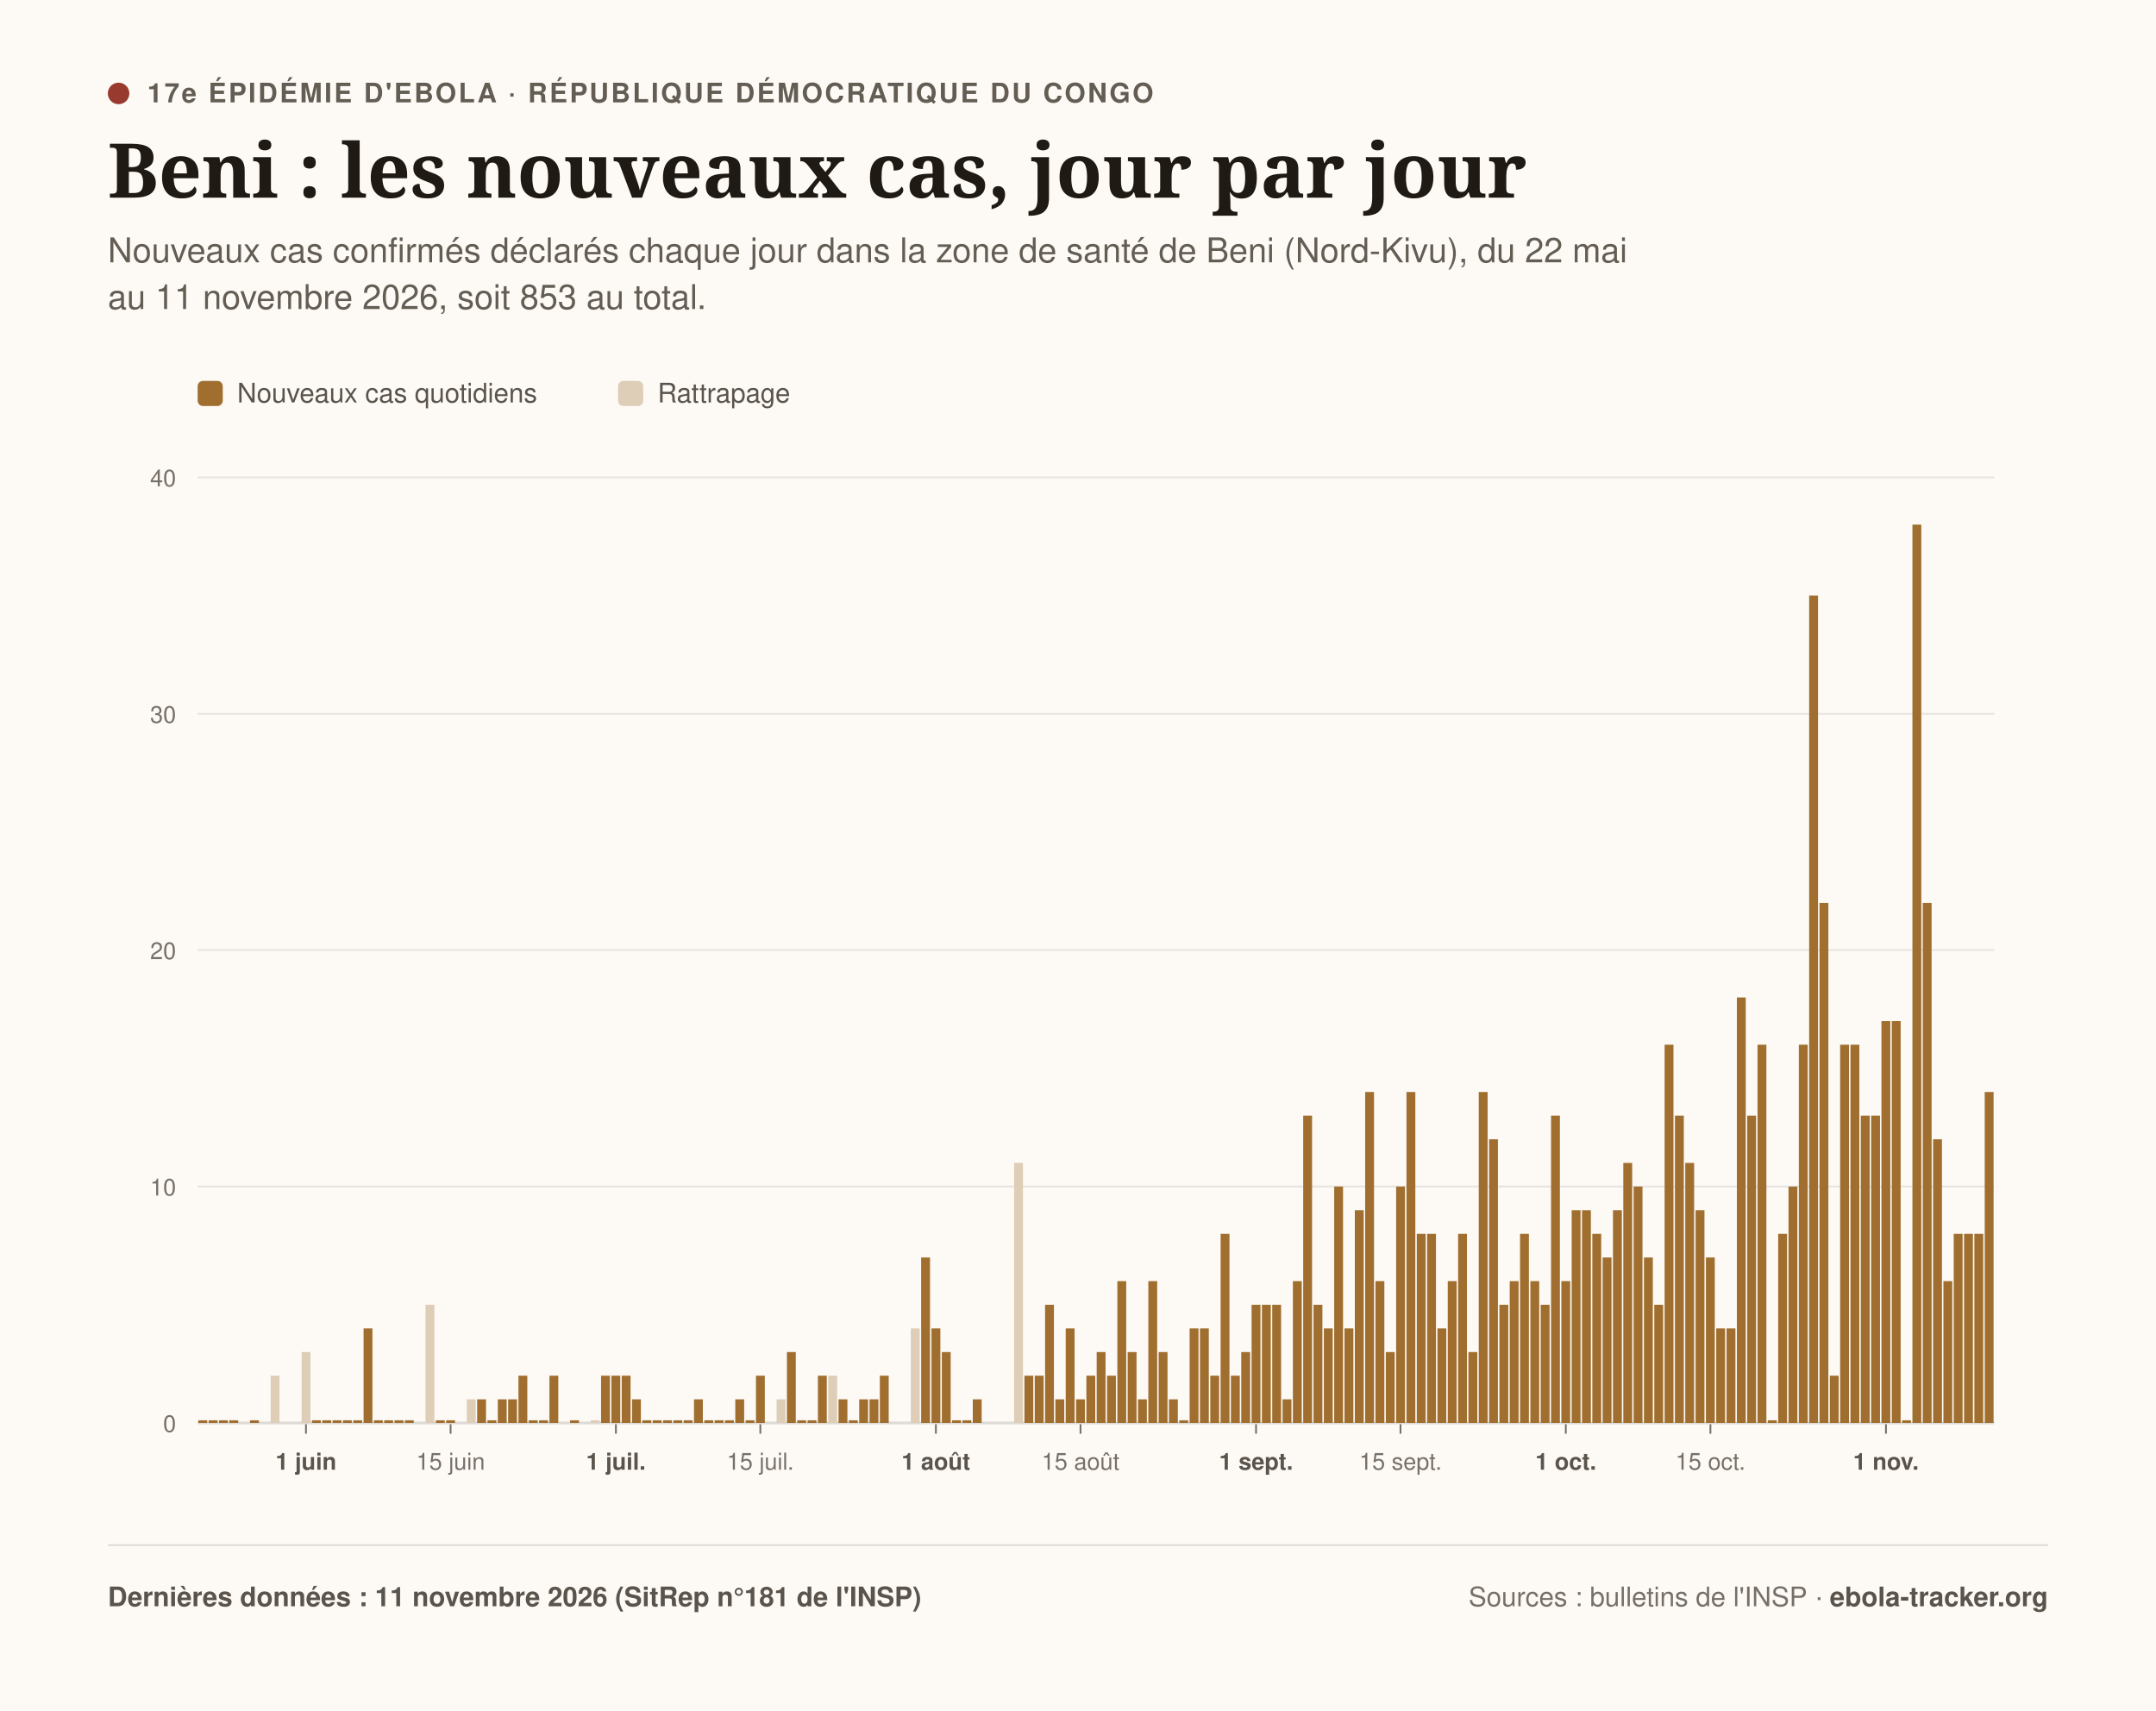
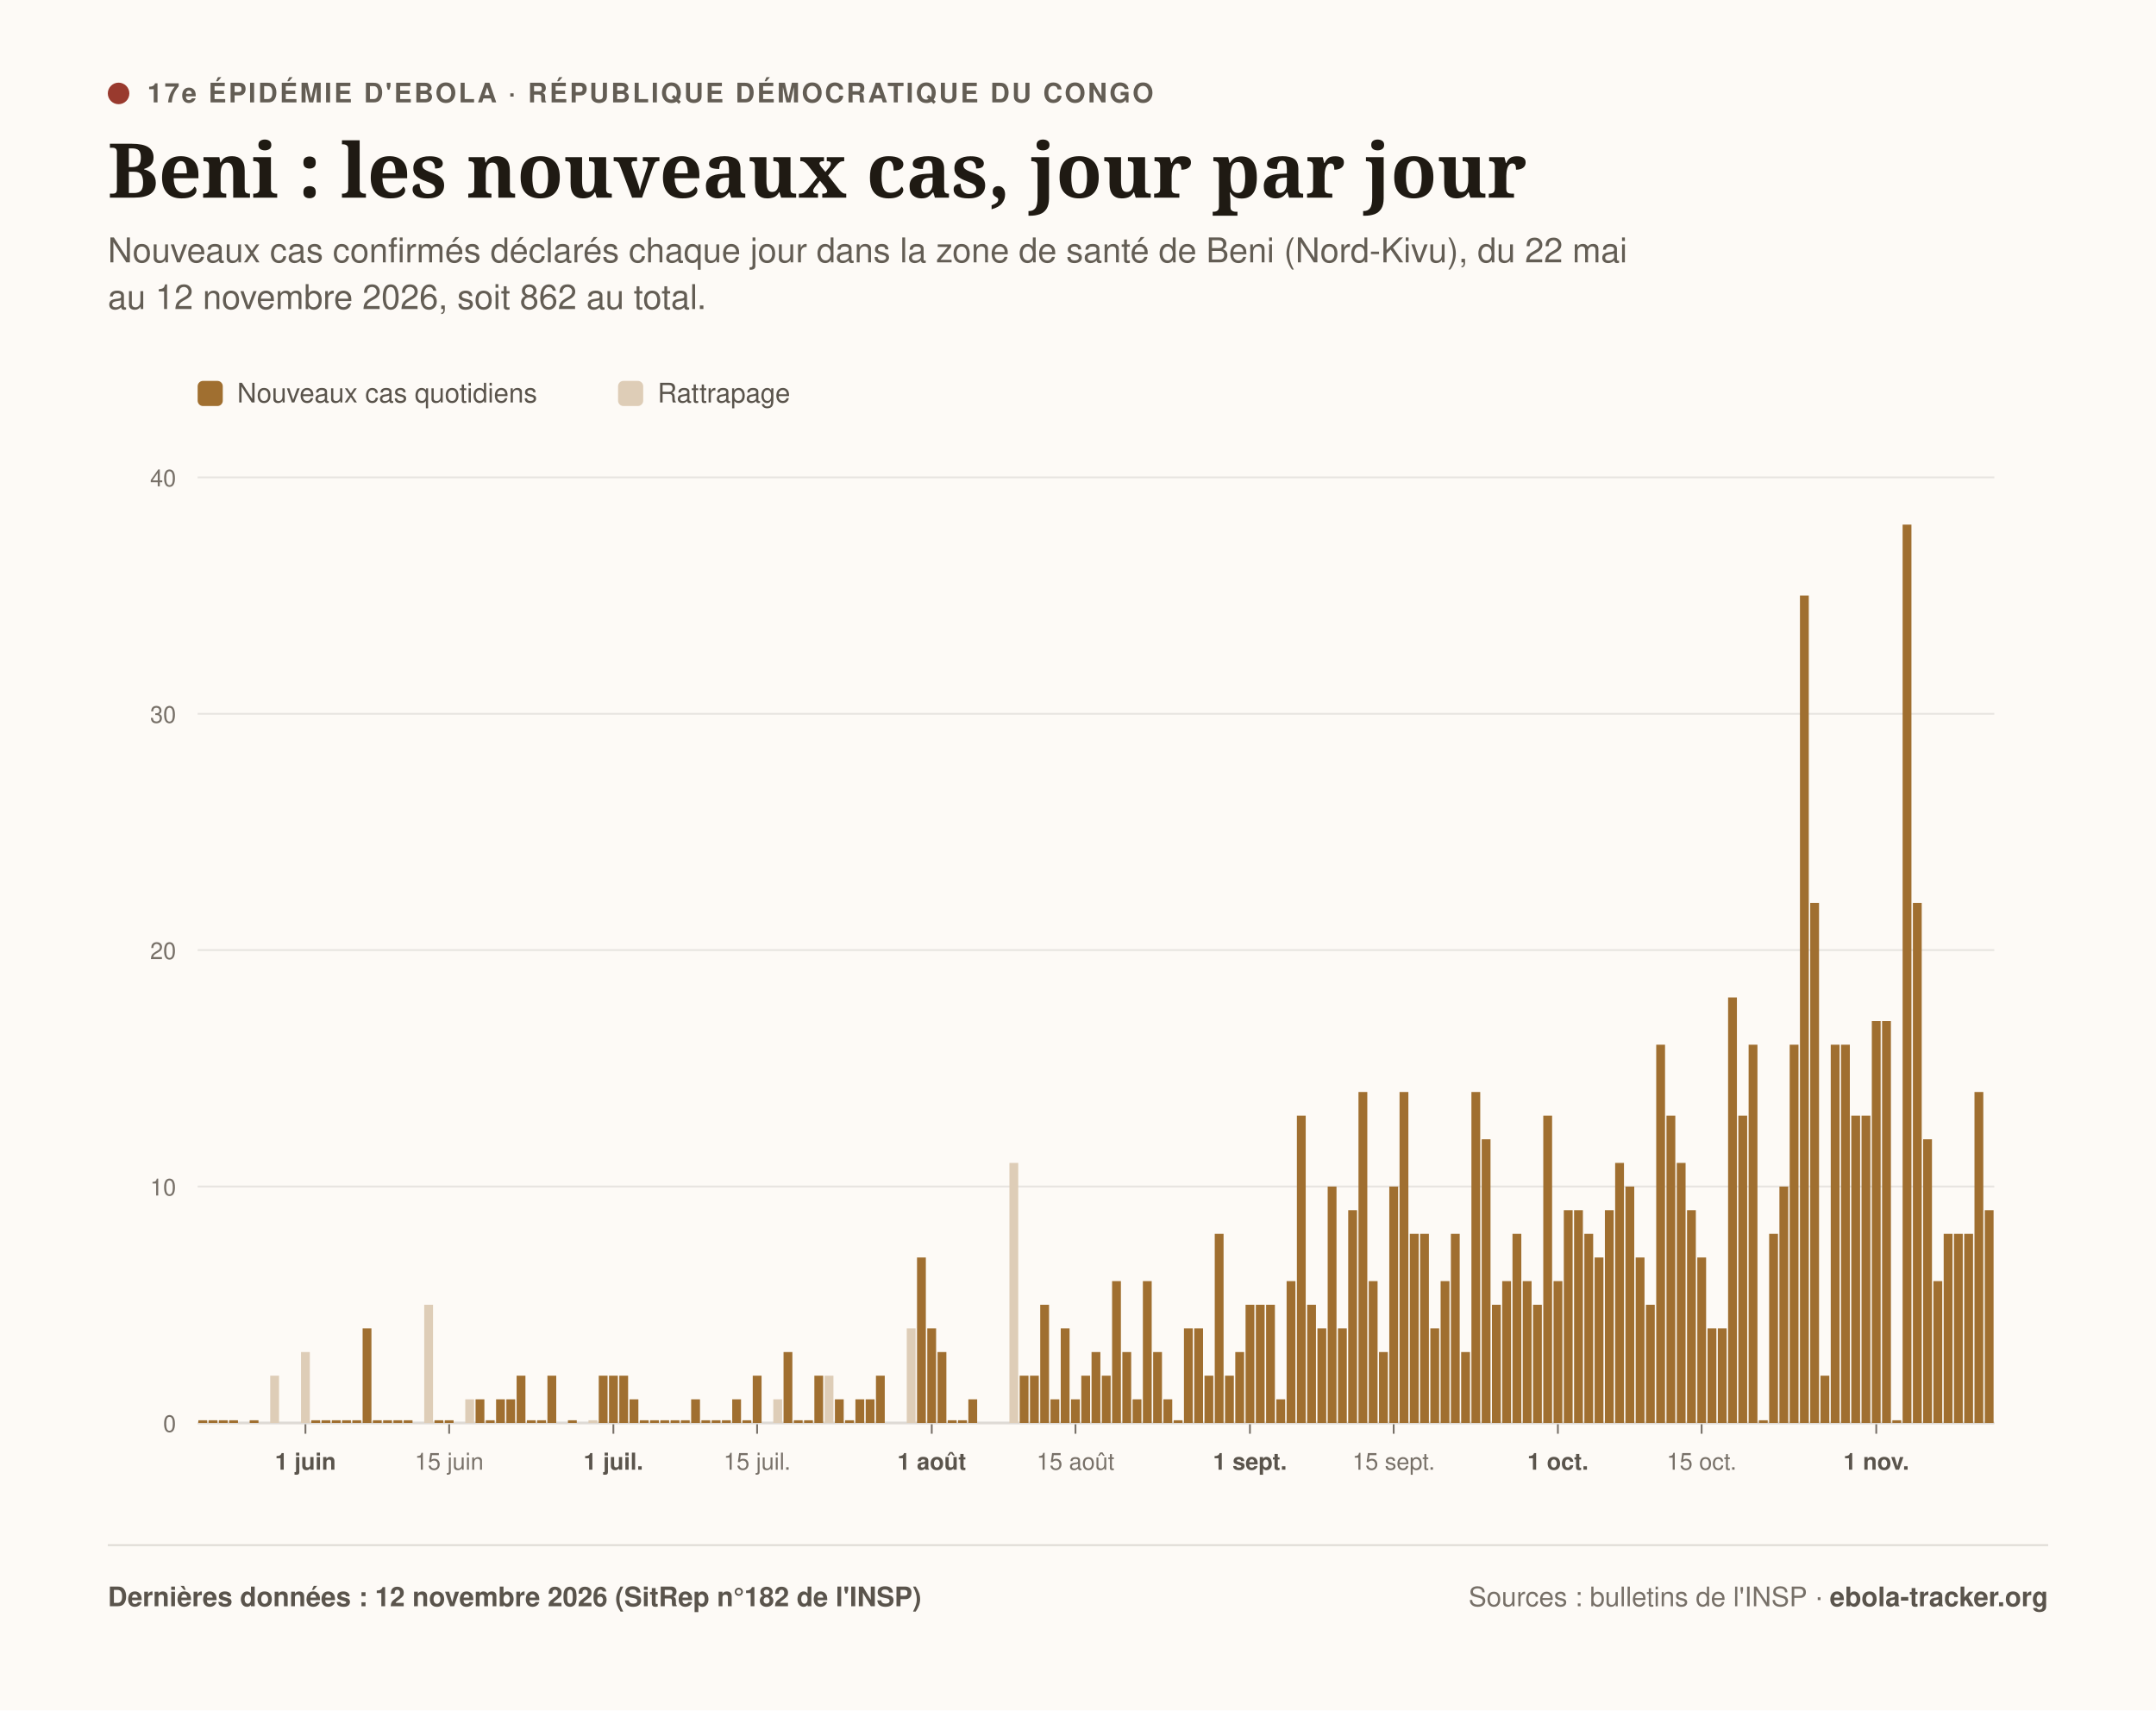
- <svg xmlns="http://www.w3.org/2000/svg" viewBox="0 0 1200 952" role="img" aria-label="Beni : les nouveaux cas, jour par jour. Nouveaux cas confirmés déclarés chaque jour dans la zone de santé de Beni (Nord-Kivu), du 22 mai au 11 novembre 2026, soit 853 au total.">
+ <svg xmlns="http://www.w3.org/2000/svg" viewBox="0 0 1200 952" role="img" aria-label="Beni : les nouveaux cas, jour par jour. Nouveaux cas confirmés déclarés chaque jour dans la zone de santé de Beni (Nord-Kivu), du 22 mai au 12 novembre 2026, soit 862 au total.">
  <rect width="1200" height="952" fill="#FDFAF6" />
  <circle cx="66" cy="52" r="6" fill="#993A2E" />
  <text x="82.0" y="57.0" font-family="'Public Sans',Helvetica,Arial,sans-serif" font-size="15" font-weight="700" fill="#635D54" text-anchor="start" letter-spacing=".08em">17e ÉPIDÉMIE D'EBOLA · RÉPUBLIQUE DÉMOCRATIQUE DU CONGO</text>
  <text x="60.0" y="110.0" font-family="'Source Serif 4',Georgia,serif" font-size="42" font-weight="600" fill="#1F1A13" text-anchor="start">Beni : les nouveaux cas, jour par jour</text>
  <text x="60.0" y="146.0" font-family="'Public Sans',Helvetica,Arial,sans-serif" font-size="19" font-weight="400" fill="#635D54" text-anchor="start">Nouveaux cas confirmés déclarés chaque jour dans la zone de santé de Beni (Nord-Kivu), du 22 mai</text>
-   <text x="60.0" y="172.0" font-family="'Public Sans',Helvetica,Arial,sans-serif" font-size="19" font-weight="400" fill="#635D54" text-anchor="start">au 11 novembre 2026, soit 853 au total.</text>
+   <text x="60.0" y="172.0" font-family="'Public Sans',Helvetica,Arial,sans-serif" font-size="19" font-weight="400" fill="#635D54" text-anchor="start">au 12 novembre 2026, soit 862 au total.</text>
  <rect x="110" y="212" width="14" height="14" rx="3" fill="#A06F30" />
  <text x="132.0" y="224.0" font-family="'Public Sans',Helvetica,Arial,sans-serif" font-size="15" font-weight="400" fill="#5A544C" text-anchor="start">Nouveaux cas quotidiens</text>
  <rect x="344" y="212" width="14" height="14" rx="3" fill="#decdb7" />
  <text x="366.0" y="224.0" font-family="'Public Sans',Helvetica,Arial,sans-serif" font-size="15" font-weight="400" fill="#5A544C" text-anchor="start">Rattrapage</text>
  <line x1="110" x2="1110" y1="792.0" y2="792.0" stroke="#E7E4E0" />
  <text x="98.0" y="797.0" font-family="'Public Sans',Helvetica,Arial,sans-serif" font-size="13" font-weight="400" fill="#777068" text-anchor="end">0</text>
  <line x1="110" x2="1110" y1="660.4" y2="660.4" stroke="#E7E4E0" />
  <text x="98.0" y="665.4" font-family="'Public Sans',Helvetica,Arial,sans-serif" font-size="13" font-weight="400" fill="#777068" text-anchor="end">10</text>
  <line x1="110" x2="1110" y1="528.8" y2="528.8" stroke="#E7E4E0" />
  <text x="98.0" y="533.8" font-family="'Public Sans',Helvetica,Arial,sans-serif" font-size="13" font-weight="400" fill="#777068" text-anchor="end">20</text>
  <line x1="110" x2="1110" y1="397.3" y2="397.3" stroke="#E7E4E0" />
  <text x="98.0" y="402.3" font-family="'Public Sans',Helvetica,Arial,sans-serif" font-size="13" font-weight="400" fill="#777068" text-anchor="end">30</text>
  <line x1="110" x2="1110" y1="265.7" y2="265.7" stroke="#E7E4E0" />
  <text x="98.0" y="270.7" font-family="'Public Sans',Helvetica,Arial,sans-serif" font-size="13" font-weight="400" fill="#777068" text-anchor="end">40</text>
-   <line x1="170.3" x2="170.3" y1="792" y2="798" stroke="#777068" />
-   <text x="170.3" y="818.0" font-family="'Public Sans',Helvetica,Arial,sans-serif" font-size="13" font-weight="600" fill="#5A544C" text-anchor="middle">1 juin</text>
-   <line x1="250.8" x2="250.8" y1="792" y2="798" stroke="#777068" />
-   <text x="250.8" y="818.0" font-family="'Public Sans',Helvetica,Arial,sans-serif" font-size="13" font-weight="400" fill="#777068" text-anchor="middle">15 juin</text>
-   <line x1="342.8" x2="342.8" y1="792" y2="798" stroke="#777068" />
-   <text x="342.8" y="818.0" font-family="'Public Sans',Helvetica,Arial,sans-serif" font-size="13" font-weight="600" fill="#5A544C" text-anchor="middle">1 juil.</text>
-   <line x1="423.2" x2="423.2" y1="792" y2="798" stroke="#777068" />
-   <text x="423.2" y="818.0" font-family="'Public Sans',Helvetica,Arial,sans-serif" font-size="13" font-weight="400" fill="#777068" text-anchor="middle">15 juil.</text>
-   <line x1="520.9" x2="520.9" y1="792" y2="798" stroke="#777068" />
-   <text x="520.9" y="818.0" font-family="'Public Sans',Helvetica,Arial,sans-serif" font-size="13" font-weight="600" fill="#5A544C" text-anchor="middle">1 août</text>
-   <line x1="601.4" x2="601.4" y1="792" y2="798" stroke="#777068" />
-   <text x="601.4" y="818.0" font-family="'Public Sans',Helvetica,Arial,sans-serif" font-size="13" font-weight="400" fill="#777068" text-anchor="middle">15 août</text>
-   <line x1="699.1" x2="699.1" y1="792" y2="798" stroke="#777068" />
-   <text x="699.1" y="818.0" font-family="'Public Sans',Helvetica,Arial,sans-serif" font-size="13" font-weight="600" fill="#5A544C" text-anchor="middle">1 sept.</text>
-   <line x1="779.5" x2="779.5" y1="792" y2="798" stroke="#777068" />
-   <text x="779.5" y="818.0" font-family="'Public Sans',Helvetica,Arial,sans-serif" font-size="13" font-weight="400" fill="#777068" text-anchor="middle">15 sept.</text>
-   <line x1="871.5" x2="871.5" y1="792" y2="798" stroke="#777068" />
-   <text x="871.5" y="818.0" font-family="'Public Sans',Helvetica,Arial,sans-serif" font-size="13" font-weight="600" fill="#5A544C" text-anchor="middle">1 oct.</text>
-   <line x1="952.0" x2="952.0" y1="792" y2="798" stroke="#777068" />
-   <text x="952.0" y="818.0" font-family="'Public Sans',Helvetica,Arial,sans-serif" font-size="13" font-weight="400" fill="#777068" text-anchor="middle">15 oct.</text>
-   <line x1="1049.7" x2="1049.7" y1="792" y2="798" stroke="#777068" />
-   <text x="1049.7" y="818.0" font-family="'Public Sans',Helvetica,Arial,sans-serif" font-size="13" font-weight="600" fill="#5A544C" text-anchor="middle">1 nov.</text>
+   <line x1="170.0" x2="170.0" y1="792" y2="798" stroke="#777068" />
+   <text x="170.0" y="818.0" font-family="'Public Sans',Helvetica,Arial,sans-serif" font-size="13" font-weight="600" fill="#5A544C" text-anchor="middle">1 juin</text>
+   <line x1="250.0" x2="250.0" y1="792" y2="798" stroke="#777068" />
+   <text x="250.0" y="818.0" font-family="'Public Sans',Helvetica,Arial,sans-serif" font-size="13" font-weight="400" fill="#777068" text-anchor="middle">15 juin</text>
+   <line x1="341.4" x2="341.4" y1="792" y2="798" stroke="#777068" />
+   <text x="341.4" y="818.0" font-family="'Public Sans',Helvetica,Arial,sans-serif" font-size="13" font-weight="600" fill="#5A544C" text-anchor="middle">1 juil.</text>
+   <line x1="421.4" x2="421.4" y1="792" y2="798" stroke="#777068" />
+   <text x="421.4" y="818.0" font-family="'Public Sans',Helvetica,Arial,sans-serif" font-size="13" font-weight="400" fill="#777068" text-anchor="middle">15 juil.</text>
+   <line x1="518.6" x2="518.6" y1="792" y2="798" stroke="#777068" />
+   <text x="518.6" y="818.0" font-family="'Public Sans',Helvetica,Arial,sans-serif" font-size="13" font-weight="600" fill="#5A544C" text-anchor="middle">1 août</text>
+   <line x1="598.6" x2="598.6" y1="792" y2="798" stroke="#777068" />
+   <text x="598.6" y="818.0" font-family="'Public Sans',Helvetica,Arial,sans-serif" font-size="13" font-weight="400" fill="#777068" text-anchor="middle">15 août</text>
+   <line x1="695.7" x2="695.7" y1="792" y2="798" stroke="#777068" />
+   <text x="695.7" y="818.0" font-family="'Public Sans',Helvetica,Arial,sans-serif" font-size="13" font-weight="600" fill="#5A544C" text-anchor="middle">1 sept.</text>
+   <line x1="775.7" x2="775.7" y1="792" y2="798" stroke="#777068" />
+   <text x="775.7" y="818.0" font-family="'Public Sans',Helvetica,Arial,sans-serif" font-size="13" font-weight="400" fill="#777068" text-anchor="middle">15 sept.</text>
+   <line x1="867.1" x2="867.1" y1="792" y2="798" stroke="#777068" />
+   <text x="867.1" y="818.0" font-family="'Public Sans',Helvetica,Arial,sans-serif" font-size="13" font-weight="600" fill="#5A544C" text-anchor="middle">1 oct.</text>
+   <line x1="947.1" x2="947.1" y1="792" y2="798" stroke="#777068" />
+   <text x="947.1" y="818.0" font-family="'Public Sans',Helvetica,Arial,sans-serif" font-size="13" font-weight="400" fill="#777068" text-anchor="middle">15 oct.</text>
+   <line x1="1044.3" x2="1044.3" y1="792" y2="798" stroke="#777068" />
+   <text x="1044.3" y="818.0" font-family="'Public Sans',Helvetica,Arial,sans-serif" font-size="13" font-weight="600" fill="#5A544C" text-anchor="middle">1 nov.</text>
  <line x1="110" x2="1110" y1="792" y2="792" stroke="#DEDAD5" stroke-width="1.5" />
-   <rect x="110.40" y="790.50" width="4.94" height="1.50" fill="#A06F30" />
-   <rect x="116.15" y="790.50" width="4.94" height="1.50" fill="#A06F30" />
-   <rect x="121.90" y="790.50" width="4.94" height="1.50" fill="#A06F30" />
-   <rect x="127.64" y="790.50" width="4.94" height="1.50" fill="#A06F30" />
-   <rect x="139.14" y="790.50" width="4.94" height="1.50" fill="#A06F30" />
-   <rect x="150.63" y="765.68" width="4.94" height="26.32" fill="#decdb7" />
-   <rect x="167.87" y="752.53" width="4.94" height="39.47" fill="#decdb7" />
-   <rect x="173.62" y="790.50" width="4.94" height="1.50" fill="#A06F30" />
-   <rect x="179.37" y="790.50" width="4.94" height="1.50" fill="#A06F30" />
-   <rect x="185.11" y="790.50" width="4.94" height="1.50" fill="#A06F30" />
-   <rect x="190.86" y="790.50" width="4.94" height="1.50" fill="#A06F30" />
-   <rect x="196.61" y="790.50" width="4.94" height="1.50" fill="#A06F30" />
-   <rect x="202.36" y="739.37" width="4.94" height="52.63" fill="#A06F30" />
-   <rect x="208.10" y="790.50" width="4.94" height="1.50" fill="#A06F30" />
-   <rect x="213.85" y="790.50" width="4.94" height="1.50" fill="#A06F30" />
-   <rect x="219.60" y="790.50" width="4.94" height="1.50" fill="#A06F30" />
-   <rect x="225.34" y="790.50" width="4.94" height="1.50" fill="#A06F30" />
-   <rect x="236.84" y="726.21" width="4.94" height="65.79" fill="#decdb7" />
-   <rect x="242.59" y="790.50" width="4.94" height="1.50" fill="#A06F30" />
-   <rect x="248.33" y="790.50" width="4.94" height="1.50" fill="#A06F30" />
-   <rect x="259.83" y="778.84" width="4.94" height="13.16" fill="#decdb7" />
-   <rect x="265.57" y="778.84" width="4.94" height="13.16" fill="#A06F30" />
-   <rect x="271.32" y="790.50" width="4.94" height="1.50" fill="#A06F30" />
-   <rect x="277.07" y="778.84" width="4.94" height="13.16" fill="#A06F30" />
-   <rect x="282.82" y="778.84" width="4.94" height="13.16" fill="#A06F30" />
-   <rect x="288.56" y="765.68" width="4.94" height="26.32" fill="#A06F30" />
-   <rect x="294.31" y="790.50" width="4.94" height="1.50" fill="#A06F30" />
-   <rect x="300.06" y="790.50" width="4.94" height="1.50" fill="#A06F30" />
-   <rect x="305.80" y="765.68" width="4.94" height="26.32" fill="#A06F30" />
-   <rect x="317.30" y="790.50" width="4.94" height="1.50" fill="#A06F30" />
-   <rect x="328.79" y="790.50" width="4.94" height="1.50" fill="#decdb7" />
-   <rect x="334.54" y="765.68" width="4.94" height="26.32" fill="#A06F30" />
-   <rect x="340.29" y="765.68" width="4.94" height="26.32" fill="#A06F30" />
-   <rect x="346.03" y="765.68" width="4.94" height="26.32" fill="#A06F30" />
-   <rect x="351.78" y="778.84" width="4.94" height="13.16" fill="#A06F30" />
-   <rect x="357.53" y="790.50" width="4.94" height="1.50" fill="#A06F30" />
-   <rect x="363.28" y="790.50" width="4.94" height="1.50" fill="#A06F30" />
-   <rect x="369.02" y="790.50" width="4.94" height="1.50" fill="#A06F30" />
-   <rect x="374.77" y="790.50" width="4.94" height="1.50" fill="#A06F30" />
-   <rect x="380.52" y="790.50" width="4.94" height="1.50" fill="#A06F30" />
-   <rect x="386.26" y="778.84" width="4.94" height="13.16" fill="#A06F30" />
-   <rect x="392.01" y="790.50" width="4.94" height="1.50" fill="#A06F30" />
-   <rect x="397.76" y="790.50" width="4.94" height="1.50" fill="#A06F30" />
-   <rect x="403.51" y="790.50" width="4.94" height="1.50" fill="#A06F30" />
-   <rect x="409.25" y="778.84" width="4.94" height="13.16" fill="#A06F30" />
-   <rect x="415.00" y="790.50" width="4.94" height="1.50" fill="#A06F30" />
-   <rect x="420.75" y="765.68" width="4.94" height="26.32" fill="#A06F30" />
-   <rect x="432.24" y="778.84" width="4.94" height="13.16" fill="#decdb7" />
-   <rect x="437.99" y="752.53" width="4.94" height="39.47" fill="#A06F30" />
-   <rect x="443.74" y="790.50" width="4.94" height="1.50" fill="#A06F30" />
-   <rect x="449.48" y="790.50" width="4.94" height="1.50" fill="#A06F30" />
-   <rect x="455.23" y="765.68" width="4.94" height="26.32" fill="#A06F30" />
-   <rect x="460.98" y="765.68" width="4.94" height="26.32" fill="#decdb7" />
-   <rect x="466.72" y="778.84" width="4.94" height="13.16" fill="#A06F30" />
-   <rect x="472.47" y="790.50" width="4.94" height="1.50" fill="#A06F30" />
-   <rect x="478.22" y="778.84" width="4.94" height="13.16" fill="#A06F30" />
-   <rect x="483.97" y="778.84" width="4.94" height="13.16" fill="#A06F30" />
-   <rect x="489.71" y="765.68" width="4.94" height="26.32" fill="#A06F30" />
-   <rect x="506.95" y="739.37" width="4.94" height="52.63" fill="#decdb7" />
-   <rect x="512.70" y="699.89" width="4.94" height="92.11" fill="#A06F30" />
-   <rect x="518.45" y="739.37" width="4.94" height="52.63" fill="#A06F30" />
-   <rect x="524.20" y="752.53" width="4.94" height="39.47" fill="#A06F30" />
-   <rect x="529.94" y="790.50" width="4.94" height="1.50" fill="#A06F30" />
-   <rect x="535.69" y="790.50" width="4.94" height="1.50" fill="#A06F30" />
-   <rect x="541.44" y="778.84" width="4.94" height="13.16" fill="#A06F30" />
-   <rect x="564.43" y="647.26" width="4.94" height="144.74" fill="#decdb7" />
-   <rect x="570.17" y="765.68" width="4.94" height="26.32" fill="#A06F30" />
-   <rect x="575.92" y="765.68" width="4.94" height="26.32" fill="#A06F30" />
-   <rect x="581.67" y="726.21" width="4.94" height="65.79" fill="#A06F30" />
-   <rect x="587.41" y="778.84" width="4.94" height="13.16" fill="#A06F30" />
-   <rect x="593.16" y="739.37" width="4.94" height="52.63" fill="#A06F30" />
-   <rect x="598.91" y="778.84" width="4.94" height="13.16" fill="#A06F30" />
-   <rect x="604.66" y="765.68" width="4.94" height="26.32" fill="#A06F30" />
-   <rect x="610.40" y="752.53" width="4.94" height="39.47" fill="#A06F30" />
-   <rect x="616.15" y="765.68" width="4.94" height="26.32" fill="#A06F30" />
-   <rect x="621.90" y="713.05" width="4.94" height="78.95" fill="#A06F30" />
-   <rect x="627.64" y="752.53" width="4.94" height="39.47" fill="#A06F30" />
-   <rect x="633.39" y="778.84" width="4.94" height="13.16" fill="#A06F30" />
-   <rect x="639.14" y="713.05" width="4.94" height="78.95" fill="#A06F30" />
-   <rect x="644.89" y="752.53" width="4.94" height="39.47" fill="#A06F30" />
-   <rect x="650.63" y="778.84" width="4.94" height="13.16" fill="#A06F30" />
-   <rect x="656.38" y="790.50" width="4.94" height="1.50" fill="#A06F30" />
-   <rect x="662.13" y="739.37" width="4.94" height="52.63" fill="#A06F30" />
-   <rect x="667.87" y="739.37" width="4.94" height="52.63" fill="#A06F30" />
-   <rect x="673.62" y="765.68" width="4.94" height="26.32" fill="#A06F30" />
-   <rect x="679.37" y="686.74" width="4.94" height="105.26" fill="#A06F30" />
-   <rect x="685.11" y="765.68" width="4.94" height="26.32" fill="#A06F30" />
-   <rect x="690.86" y="752.53" width="4.94" height="39.47" fill="#A06F30" />
-   <rect x="696.61" y="726.21" width="4.94" height="65.79" fill="#A06F30" />
-   <rect x="702.36" y="726.21" width="4.94" height="65.79" fill="#A06F30" />
-   <rect x="708.10" y="726.21" width="4.94" height="65.79" fill="#A06F30" />
-   <rect x="713.85" y="778.84" width="4.94" height="13.16" fill="#A06F30" />
-   <rect x="719.60" y="713.05" width="4.94" height="78.95" fill="#A06F30" />
-   <rect x="725.34" y="620.95" width="4.94" height="171.05" fill="#A06F30" />
-   <rect x="731.09" y="726.21" width="4.94" height="65.79" fill="#A06F30" />
-   <rect x="736.84" y="739.37" width="4.94" height="52.63" fill="#A06F30" />
-   <rect x="742.59" y="660.42" width="4.94" height="131.58" fill="#A06F30" />
-   <rect x="748.33" y="739.37" width="4.94" height="52.63" fill="#A06F30" />
-   <rect x="754.08" y="673.58" width="4.94" height="118.42" fill="#A06F30" />
-   <rect x="759.83" y="607.79" width="4.94" height="184.21" fill="#A06F30" />
-   <rect x="765.57" y="713.05" width="4.94" height="78.95" fill="#A06F30" />
-   <rect x="771.32" y="752.53" width="4.94" height="39.47" fill="#A06F30" />
-   <rect x="777.07" y="660.42" width="4.94" height="131.58" fill="#A06F30" />
-   <rect x="782.82" y="607.79" width="4.94" height="184.21" fill="#A06F30" />
-   <rect x="788.56" y="686.74" width="4.94" height="105.26" fill="#A06F30" />
-   <rect x="794.31" y="686.74" width="4.94" height="105.26" fill="#A06F30" />
-   <rect x="800.06" y="739.37" width="4.94" height="52.63" fill="#A06F30" />
-   <rect x="805.80" y="713.05" width="4.94" height="78.95" fill="#A06F30" />
-   <rect x="811.55" y="686.74" width="4.94" height="105.26" fill="#A06F30" />
-   <rect x="817.30" y="752.53" width="4.94" height="39.47" fill="#A06F30" />
-   <rect x="823.05" y="607.79" width="4.94" height="184.21" fill="#A06F30" />
-   <rect x="828.79" y="634.11" width="4.94" height="157.89" fill="#A06F30" />
-   <rect x="834.54" y="726.21" width="4.94" height="65.79" fill="#A06F30" />
-   <rect x="840.29" y="713.05" width="4.94" height="78.95" fill="#A06F30" />
-   <rect x="846.03" y="686.74" width="4.94" height="105.26" fill="#A06F30" />
-   <rect x="851.78" y="713.05" width="4.94" height="78.95" fill="#A06F30" />
-   <rect x="857.53" y="726.21" width="4.94" height="65.79" fill="#A06F30" />
-   <rect x="863.28" y="620.95" width="4.94" height="171.05" fill="#A06F30" />
-   <rect x="869.02" y="713.05" width="4.94" height="78.95" fill="#A06F30" />
-   <rect x="874.77" y="673.58" width="4.94" height="118.42" fill="#A06F30" />
-   <rect x="880.52" y="673.58" width="4.94" height="118.42" fill="#A06F30" />
-   <rect x="886.26" y="686.74" width="4.94" height="105.26" fill="#A06F30" />
-   <rect x="892.01" y="699.89" width="4.94" height="92.11" fill="#A06F30" />
-   <rect x="897.76" y="673.58" width="4.94" height="118.42" fill="#A06F30" />
-   <rect x="903.51" y="647.26" width="4.94" height="144.74" fill="#A06F30" />
-   <rect x="909.25" y="660.42" width="4.94" height="131.58" fill="#A06F30" />
-   <rect x="915.00" y="699.89" width="4.94" height="92.11" fill="#A06F30" />
-   <rect x="920.75" y="726.21" width="4.94" height="65.79" fill="#A06F30" />
-   <rect x="926.49" y="581.47" width="4.94" height="210.53" fill="#A06F30" />
-   <rect x="932.24" y="620.95" width="4.94" height="171.05" fill="#A06F30" />
-   <rect x="937.99" y="647.26" width="4.94" height="144.74" fill="#A06F30" />
-   <rect x="943.74" y="673.58" width="4.94" height="118.42" fill="#A06F30" />
-   <rect x="949.48" y="699.89" width="4.94" height="92.11" fill="#A06F30" />
-   <rect x="955.23" y="739.37" width="4.94" height="52.63" fill="#A06F30" />
-   <rect x="960.98" y="739.37" width="4.94" height="52.63" fill="#A06F30" />
-   <rect x="966.72" y="555.16" width="4.94" height="236.84" fill="#A06F30" />
-   <rect x="972.47" y="620.95" width="4.94" height="171.05" fill="#A06F30" />
-   <rect x="978.22" y="581.47" width="4.94" height="210.53" fill="#A06F30" />
-   <rect x="983.97" y="790.50" width="4.94" height="1.50" fill="#A06F30" />
-   <rect x="989.71" y="686.74" width="4.94" height="105.26" fill="#A06F30" />
-   <rect x="995.46" y="660.42" width="4.94" height="131.58" fill="#A06F30" />
-   <rect x="1001.21" y="581.47" width="4.94" height="210.53" fill="#A06F30" />
-   <rect x="1006.95" y="331.47" width="4.94" height="460.53" fill="#A06F30" />
-   <rect x="1012.70" y="502.53" width="4.94" height="289.47" fill="#A06F30" />
-   <rect x="1018.45" y="765.68" width="4.94" height="26.32" fill="#A06F30" />
-   <rect x="1024.20" y="581.47" width="4.94" height="210.53" fill="#A06F30" />
-   <rect x="1029.94" y="581.47" width="4.94" height="210.53" fill="#A06F30" />
-   <rect x="1035.69" y="620.95" width="4.94" height="171.05" fill="#A06F30" />
-   <rect x="1041.44" y="620.95" width="4.94" height="171.05" fill="#A06F30" />
-   <rect x="1047.18" y="568.32" width="4.94" height="223.68" fill="#A06F30" />
-   <rect x="1052.93" y="568.32" width="4.94" height="223.68" fill="#A06F30" />
-   <rect x="1058.68" y="790.50" width="4.94" height="1.50" fill="#A06F30" />
-   <rect x="1064.43" y="292.00" width="4.94" height="500.00" fill="#A06F30" />
-   <rect x="1070.17" y="502.53" width="4.94" height="289.47" fill="#A06F30" />
-   <rect x="1075.92" y="634.11" width="4.94" height="157.89" fill="#A06F30" />
-   <rect x="1081.67" y="713.05" width="4.94" height="78.95" fill="#A06F30" />
-   <rect x="1087.41" y="686.74" width="4.94" height="105.26" fill="#A06F30" />
-   <rect x="1093.16" y="686.74" width="4.94" height="105.26" fill="#A06F30" />
-   <rect x="1098.91" y="686.74" width="4.94" height="105.26" fill="#A06F30" />
-   <rect x="1104.66" y="607.79" width="4.94" height="184.21" fill="#A06F30" />
+   <rect x="110.40" y="790.50" width="4.91" height="1.50" fill="#A06F30" />
+   <rect x="116.11" y="790.50" width="4.91" height="1.50" fill="#A06F30" />
+   <rect x="121.83" y="790.50" width="4.91" height="1.50" fill="#A06F30" />
+   <rect x="127.54" y="790.50" width="4.91" height="1.50" fill="#A06F30" />
+   <rect x="138.97" y="790.50" width="4.91" height="1.50" fill="#A06F30" />
+   <rect x="150.40" y="765.68" width="4.91" height="26.32" fill="#decdb7" />
+   <rect x="167.54" y="752.53" width="4.91" height="39.47" fill="#decdb7" />
+   <rect x="173.26" y="790.50" width="4.91" height="1.50" fill="#A06F30" />
+   <rect x="178.97" y="790.50" width="4.91" height="1.50" fill="#A06F30" />
+   <rect x="184.69" y="790.50" width="4.91" height="1.50" fill="#A06F30" />
+   <rect x="190.40" y="790.50" width="4.91" height="1.50" fill="#A06F30" />
+   <rect x="196.11" y="790.50" width="4.91" height="1.50" fill="#A06F30" />
+   <rect x="201.83" y="739.37" width="4.91" height="52.63" fill="#A06F30" />
+   <rect x="207.54" y="790.50" width="4.91" height="1.50" fill="#A06F30" />
+   <rect x="213.26" y="790.50" width="4.91" height="1.50" fill="#A06F30" />
+   <rect x="218.97" y="790.50" width="4.91" height="1.50" fill="#A06F30" />
+   <rect x="224.69" y="790.50" width="4.91" height="1.50" fill="#A06F30" />
+   <rect x="236.11" y="726.21" width="4.91" height="65.79" fill="#decdb7" />
+   <rect x="241.83" y="790.50" width="4.91" height="1.50" fill="#A06F30" />
+   <rect x="247.54" y="790.50" width="4.91" height="1.50" fill="#A06F30" />
+   <rect x="258.97" y="778.84" width="4.91" height="13.16" fill="#decdb7" />
+   <rect x="264.69" y="778.84" width="4.91" height="13.16" fill="#A06F30" />
+   <rect x="270.40" y="790.50" width="4.91" height="1.50" fill="#A06F30" />
+   <rect x="276.11" y="778.84" width="4.91" height="13.16" fill="#A06F30" />
+   <rect x="281.83" y="778.84" width="4.91" height="13.16" fill="#A06F30" />
+   <rect x="287.54" y="765.68" width="4.91" height="26.32" fill="#A06F30" />
+   <rect x="293.26" y="790.50" width="4.91" height="1.50" fill="#A06F30" />
+   <rect x="298.97" y="790.50" width="4.91" height="1.50" fill="#A06F30" />
+   <rect x="304.69" y="765.68" width="4.91" height="26.32" fill="#A06F30" />
+   <rect x="316.11" y="790.50" width="4.91" height="1.50" fill="#A06F30" />
+   <rect x="327.54" y="790.50" width="4.91" height="1.50" fill="#decdb7" />
+   <rect x="333.26" y="765.68" width="4.91" height="26.32" fill="#A06F30" />
+   <rect x="338.97" y="765.68" width="4.91" height="26.32" fill="#A06F30" />
+   <rect x="344.69" y="765.68" width="4.91" height="26.32" fill="#A06F30" />
+   <rect x="350.40" y="778.84" width="4.91" height="13.16" fill="#A06F30" />
+   <rect x="356.11" y="790.50" width="4.91" height="1.50" fill="#A06F30" />
+   <rect x="361.83" y="790.50" width="4.91" height="1.50" fill="#A06F30" />
+   <rect x="367.54" y="790.50" width="4.91" height="1.50" fill="#A06F30" />
+   <rect x="373.26" y="790.50" width="4.91" height="1.50" fill="#A06F30" />
+   <rect x="378.97" y="790.50" width="4.91" height="1.50" fill="#A06F30" />
+   <rect x="384.69" y="778.84" width="4.91" height="13.16" fill="#A06F30" />
+   <rect x="390.40" y="790.50" width="4.91" height="1.50" fill="#A06F30" />
+   <rect x="396.11" y="790.50" width="4.91" height="1.50" fill="#A06F30" />
+   <rect x="401.83" y="790.50" width="4.91" height="1.50" fill="#A06F30" />
+   <rect x="407.54" y="778.84" width="4.91" height="13.16" fill="#A06F30" />
+   <rect x="413.26" y="790.50" width="4.91" height="1.50" fill="#A06F30" />
+   <rect x="418.97" y="765.68" width="4.91" height="26.32" fill="#A06F30" />
+   <rect x="430.40" y="778.84" width="4.91" height="13.16" fill="#decdb7" />
+   <rect x="436.11" y="752.53" width="4.91" height="39.47" fill="#A06F30" />
+   <rect x="441.83" y="790.50" width="4.91" height="1.50" fill="#A06F30" />
+   <rect x="447.54" y="790.50" width="4.91" height="1.50" fill="#A06F30" />
+   <rect x="453.26" y="765.68" width="4.91" height="26.32" fill="#A06F30" />
+   <rect x="458.97" y="765.68" width="4.91" height="26.32" fill="#decdb7" />
+   <rect x="464.69" y="778.84" width="4.91" height="13.16" fill="#A06F30" />
+   <rect x="470.40" y="790.50" width="4.91" height="1.50" fill="#A06F30" />
+   <rect x="476.11" y="778.84" width="4.91" height="13.16" fill="#A06F30" />
+   <rect x="481.83" y="778.84" width="4.91" height="13.16" fill="#A06F30" />
+   <rect x="487.54" y="765.68" width="4.91" height="26.32" fill="#A06F30" />
+   <rect x="504.69" y="739.37" width="4.91" height="52.63" fill="#decdb7" />
+   <rect x="510.40" y="699.89" width="4.91" height="92.11" fill="#A06F30" />
+   <rect x="516.11" y="739.37" width="4.91" height="52.63" fill="#A06F30" />
+   <rect x="521.83" y="752.53" width="4.91" height="39.47" fill="#A06F30" />
+   <rect x="527.54" y="790.50" width="4.91" height="1.50" fill="#A06F30" />
+   <rect x="533.26" y="790.50" width="4.91" height="1.50" fill="#A06F30" />
+   <rect x="538.97" y="778.84" width="4.91" height="13.16" fill="#A06F30" />
+   <rect x="561.83" y="647.26" width="4.91" height="144.74" fill="#decdb7" />
+   <rect x="567.54" y="765.68" width="4.91" height="26.32" fill="#A06F30" />
+   <rect x="573.26" y="765.68" width="4.91" height="26.32" fill="#A06F30" />
+   <rect x="578.97" y="726.21" width="4.91" height="65.79" fill="#A06F30" />
+   <rect x="584.69" y="778.84" width="4.91" height="13.16" fill="#A06F30" />
+   <rect x="590.40" y="739.37" width="4.91" height="52.63" fill="#A06F30" />
+   <rect x="596.11" y="778.84" width="4.91" height="13.16" fill="#A06F30" />
+   <rect x="601.83" y="765.68" width="4.91" height="26.32" fill="#A06F30" />
+   <rect x="607.54" y="752.53" width="4.91" height="39.47" fill="#A06F30" />
+   <rect x="613.26" y="765.68" width="4.91" height="26.32" fill="#A06F30" />
+   <rect x="618.97" y="713.05" width="4.91" height="78.95" fill="#A06F30" />
+   <rect x="624.69" y="752.53" width="4.91" height="39.47" fill="#A06F30" />
+   <rect x="630.40" y="778.84" width="4.91" height="13.16" fill="#A06F30" />
+   <rect x="636.11" y="713.05" width="4.91" height="78.95" fill="#A06F30" />
+   <rect x="641.83" y="752.53" width="4.91" height="39.47" fill="#A06F30" />
+   <rect x="647.54" y="778.84" width="4.91" height="13.16" fill="#A06F30" />
+   <rect x="653.26" y="790.50" width="4.91" height="1.50" fill="#A06F30" />
+   <rect x="658.97" y="739.37" width="4.91" height="52.63" fill="#A06F30" />
+   <rect x="664.69" y="739.37" width="4.91" height="52.63" fill="#A06F30" />
+   <rect x="670.40" y="765.68" width="4.91" height="26.32" fill="#A06F30" />
+   <rect x="676.11" y="686.74" width="4.91" height="105.26" fill="#A06F30" />
+   <rect x="681.83" y="765.68" width="4.91" height="26.32" fill="#A06F30" />
+   <rect x="687.54" y="752.53" width="4.91" height="39.47" fill="#A06F30" />
+   <rect x="693.26" y="726.21" width="4.91" height="65.79" fill="#A06F30" />
+   <rect x="698.97" y="726.21" width="4.91" height="65.79" fill="#A06F30" />
+   <rect x="704.69" y="726.21" width="4.91" height="65.79" fill="#A06F30" />
+   <rect x="710.40" y="778.84" width="4.91" height="13.16" fill="#A06F30" />
+   <rect x="716.11" y="713.05" width="4.91" height="78.95" fill="#A06F30" />
+   <rect x="721.83" y="620.95" width="4.91" height="171.05" fill="#A06F30" />
+   <rect x="727.54" y="726.21" width="4.91" height="65.79" fill="#A06F30" />
+   <rect x="733.26" y="739.37" width="4.91" height="52.63" fill="#A06F30" />
+   <rect x="738.97" y="660.42" width="4.91" height="131.58" fill="#A06F30" />
+   <rect x="744.69" y="739.37" width="4.91" height="52.63" fill="#A06F30" />
+   <rect x="750.40" y="673.58" width="4.91" height="118.42" fill="#A06F30" />
+   <rect x="756.11" y="607.79" width="4.91" height="184.21" fill="#A06F30" />
+   <rect x="761.83" y="713.05" width="4.91" height="78.95" fill="#A06F30" />
+   <rect x="767.54" y="752.53" width="4.91" height="39.47" fill="#A06F30" />
+   <rect x="773.26" y="660.42" width="4.91" height="131.58" fill="#A06F30" />
+   <rect x="778.97" y="607.79" width="4.91" height="184.21" fill="#A06F30" />
+   <rect x="784.69" y="686.74" width="4.91" height="105.26" fill="#A06F30" />
+   <rect x="790.40" y="686.74" width="4.91" height="105.26" fill="#A06F30" />
+   <rect x="796.11" y="739.37" width="4.91" height="52.63" fill="#A06F30" />
+   <rect x="801.83" y="713.05" width="4.91" height="78.95" fill="#A06F30" />
+   <rect x="807.54" y="686.74" width="4.91" height="105.26" fill="#A06F30" />
+   <rect x="813.26" y="752.53" width="4.91" height="39.47" fill="#A06F30" />
+   <rect x="818.97" y="607.79" width="4.91" height="184.21" fill="#A06F30" />
+   <rect x="824.69" y="634.11" width="4.91" height="157.89" fill="#A06F30" />
+   <rect x="830.40" y="726.21" width="4.91" height="65.79" fill="#A06F30" />
+   <rect x="836.11" y="713.05" width="4.91" height="78.95" fill="#A06F30" />
+   <rect x="841.83" y="686.74" width="4.91" height="105.26" fill="#A06F30" />
+   <rect x="847.54" y="713.05" width="4.91" height="78.95" fill="#A06F30" />
+   <rect x="853.26" y="726.21" width="4.91" height="65.79" fill="#A06F30" />
+   <rect x="858.97" y="620.95" width="4.91" height="171.05" fill="#A06F30" />
+   <rect x="864.69" y="713.05" width="4.91" height="78.95" fill="#A06F30" />
+   <rect x="870.40" y="673.58" width="4.91" height="118.42" fill="#A06F30" />
+   <rect x="876.11" y="673.58" width="4.91" height="118.42" fill="#A06F30" />
+   <rect x="881.83" y="686.74" width="4.91" height="105.26" fill="#A06F30" />
+   <rect x="887.54" y="699.89" width="4.91" height="92.11" fill="#A06F30" />
+   <rect x="893.26" y="673.58" width="4.91" height="118.42" fill="#A06F30" />
+   <rect x="898.97" y="647.26" width="4.91" height="144.74" fill="#A06F30" />
+   <rect x="904.69" y="660.42" width="4.91" height="131.58" fill="#A06F30" />
+   <rect x="910.40" y="699.89" width="4.91" height="92.11" fill="#A06F30" />
+   <rect x="916.11" y="726.21" width="4.91" height="65.79" fill="#A06F30" />
+   <rect x="921.83" y="581.47" width="4.91" height="210.53" fill="#A06F30" />
+   <rect x="927.54" y="620.95" width="4.91" height="171.05" fill="#A06F30" />
+   <rect x="933.26" y="647.26" width="4.91" height="144.74" fill="#A06F30" />
+   <rect x="938.97" y="673.58" width="4.91" height="118.42" fill="#A06F30" />
+   <rect x="944.69" y="699.89" width="4.91" height="92.11" fill="#A06F30" />
+   <rect x="950.40" y="739.37" width="4.91" height="52.63" fill="#A06F30" />
+   <rect x="956.11" y="739.37" width="4.91" height="52.63" fill="#A06F30" />
+   <rect x="961.83" y="555.16" width="4.91" height="236.84" fill="#A06F30" />
+   <rect x="967.54" y="620.95" width="4.91" height="171.05" fill="#A06F30" />
+   <rect x="973.26" y="581.47" width="4.91" height="210.53" fill="#A06F30" />
+   <rect x="978.97" y="790.50" width="4.91" height="1.50" fill="#A06F30" />
+   <rect x="984.69" y="686.74" width="4.91" height="105.26" fill="#A06F30" />
+   <rect x="990.40" y="660.42" width="4.91" height="131.58" fill="#A06F30" />
+   <rect x="996.11" y="581.47" width="4.91" height="210.53" fill="#A06F30" />
+   <rect x="1001.83" y="331.47" width="4.91" height="460.53" fill="#A06F30" />
+   <rect x="1007.54" y="502.53" width="4.91" height="289.47" fill="#A06F30" />
+   <rect x="1013.26" y="765.68" width="4.91" height="26.32" fill="#A06F30" />
+   <rect x="1018.97" y="581.47" width="4.91" height="210.53" fill="#A06F30" />
+   <rect x="1024.69" y="581.47" width="4.91" height="210.53" fill="#A06F30" />
+   <rect x="1030.40" y="620.95" width="4.91" height="171.05" fill="#A06F30" />
+   <rect x="1036.11" y="620.95" width="4.91" height="171.05" fill="#A06F30" />
+   <rect x="1041.83" y="568.32" width="4.91" height="223.68" fill="#A06F30" />
+   <rect x="1047.54" y="568.32" width="4.91" height="223.68" fill="#A06F30" />
+   <rect x="1053.26" y="790.50" width="4.91" height="1.50" fill="#A06F30" />
+   <rect x="1058.97" y="292.00" width="4.91" height="500.00" fill="#A06F30" />
+   <rect x="1064.69" y="502.53" width="4.91" height="289.47" fill="#A06F30" />
+   <rect x="1070.40" y="634.11" width="4.91" height="157.89" fill="#A06F30" />
+   <rect x="1076.11" y="713.05" width="4.91" height="78.95" fill="#A06F30" />
+   <rect x="1081.83" y="686.74" width="4.91" height="105.26" fill="#A06F30" />
+   <rect x="1087.54" y="686.74" width="4.91" height="105.26" fill="#A06F30" />
+   <rect x="1093.26" y="686.74" width="4.91" height="105.26" fill="#A06F30" />
+   <rect x="1098.97" y="607.79" width="4.91" height="184.21" fill="#A06F30" />
+   <rect x="1104.69" y="673.58" width="4.91" height="118.42" fill="#A06F30" />
  <line x1="60" x2="1140" y1="860" y2="860" stroke="#DEDAD5" />
-   <text x="60.0" y="894.0" font-family="'Public Sans',Helvetica,Arial,sans-serif" font-size="15" font-weight="600" fill="#5A544C" text-anchor="start">Dernières données : 11 novembre 2026 (SitRep n°181 de l'INSP)</text>
+   <text x="60.0" y="894.0" font-family="'Public Sans',Helvetica,Arial,sans-serif" font-size="15" font-weight="600" fill="#5A544C" text-anchor="start">Dernières données : 12 novembre 2026 (SitRep n°182 de l'INSP)</text>
  <text x="1140" y="894" text-anchor="end" font-family="'Public Sans',Helvetica,Arial,sans-serif" font-size="15" fill="#777068">Sources : bulletins de l'INSP · <tspan font-weight="700" fill="#5A544C">ebola-tracker.org</tspan>
  </text>
</svg>
